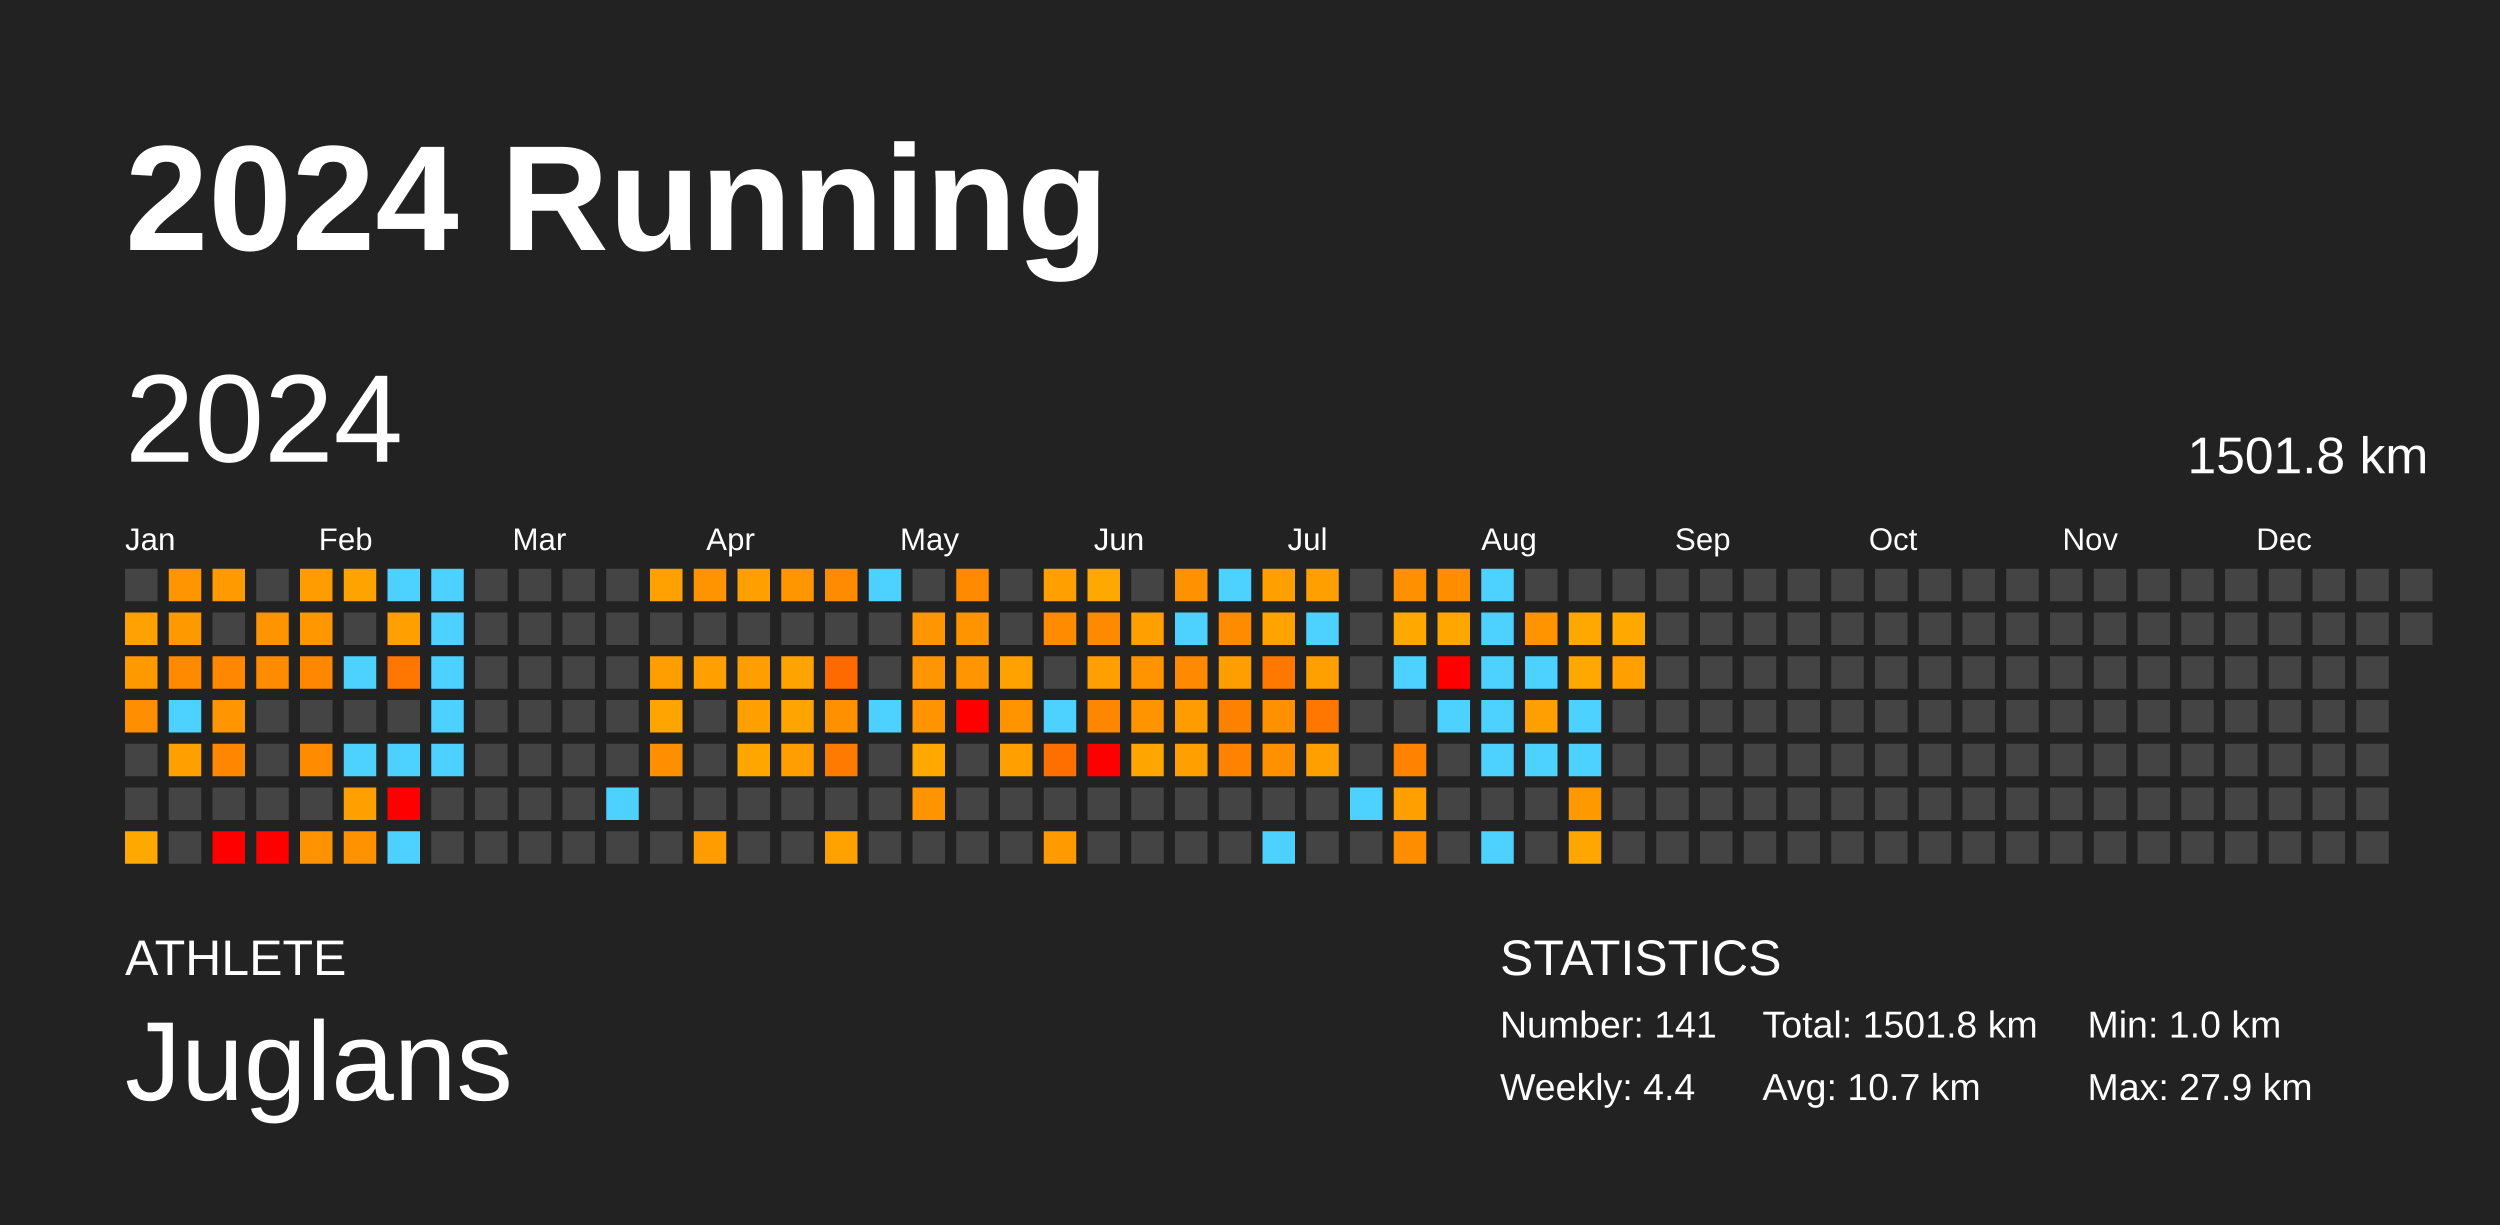
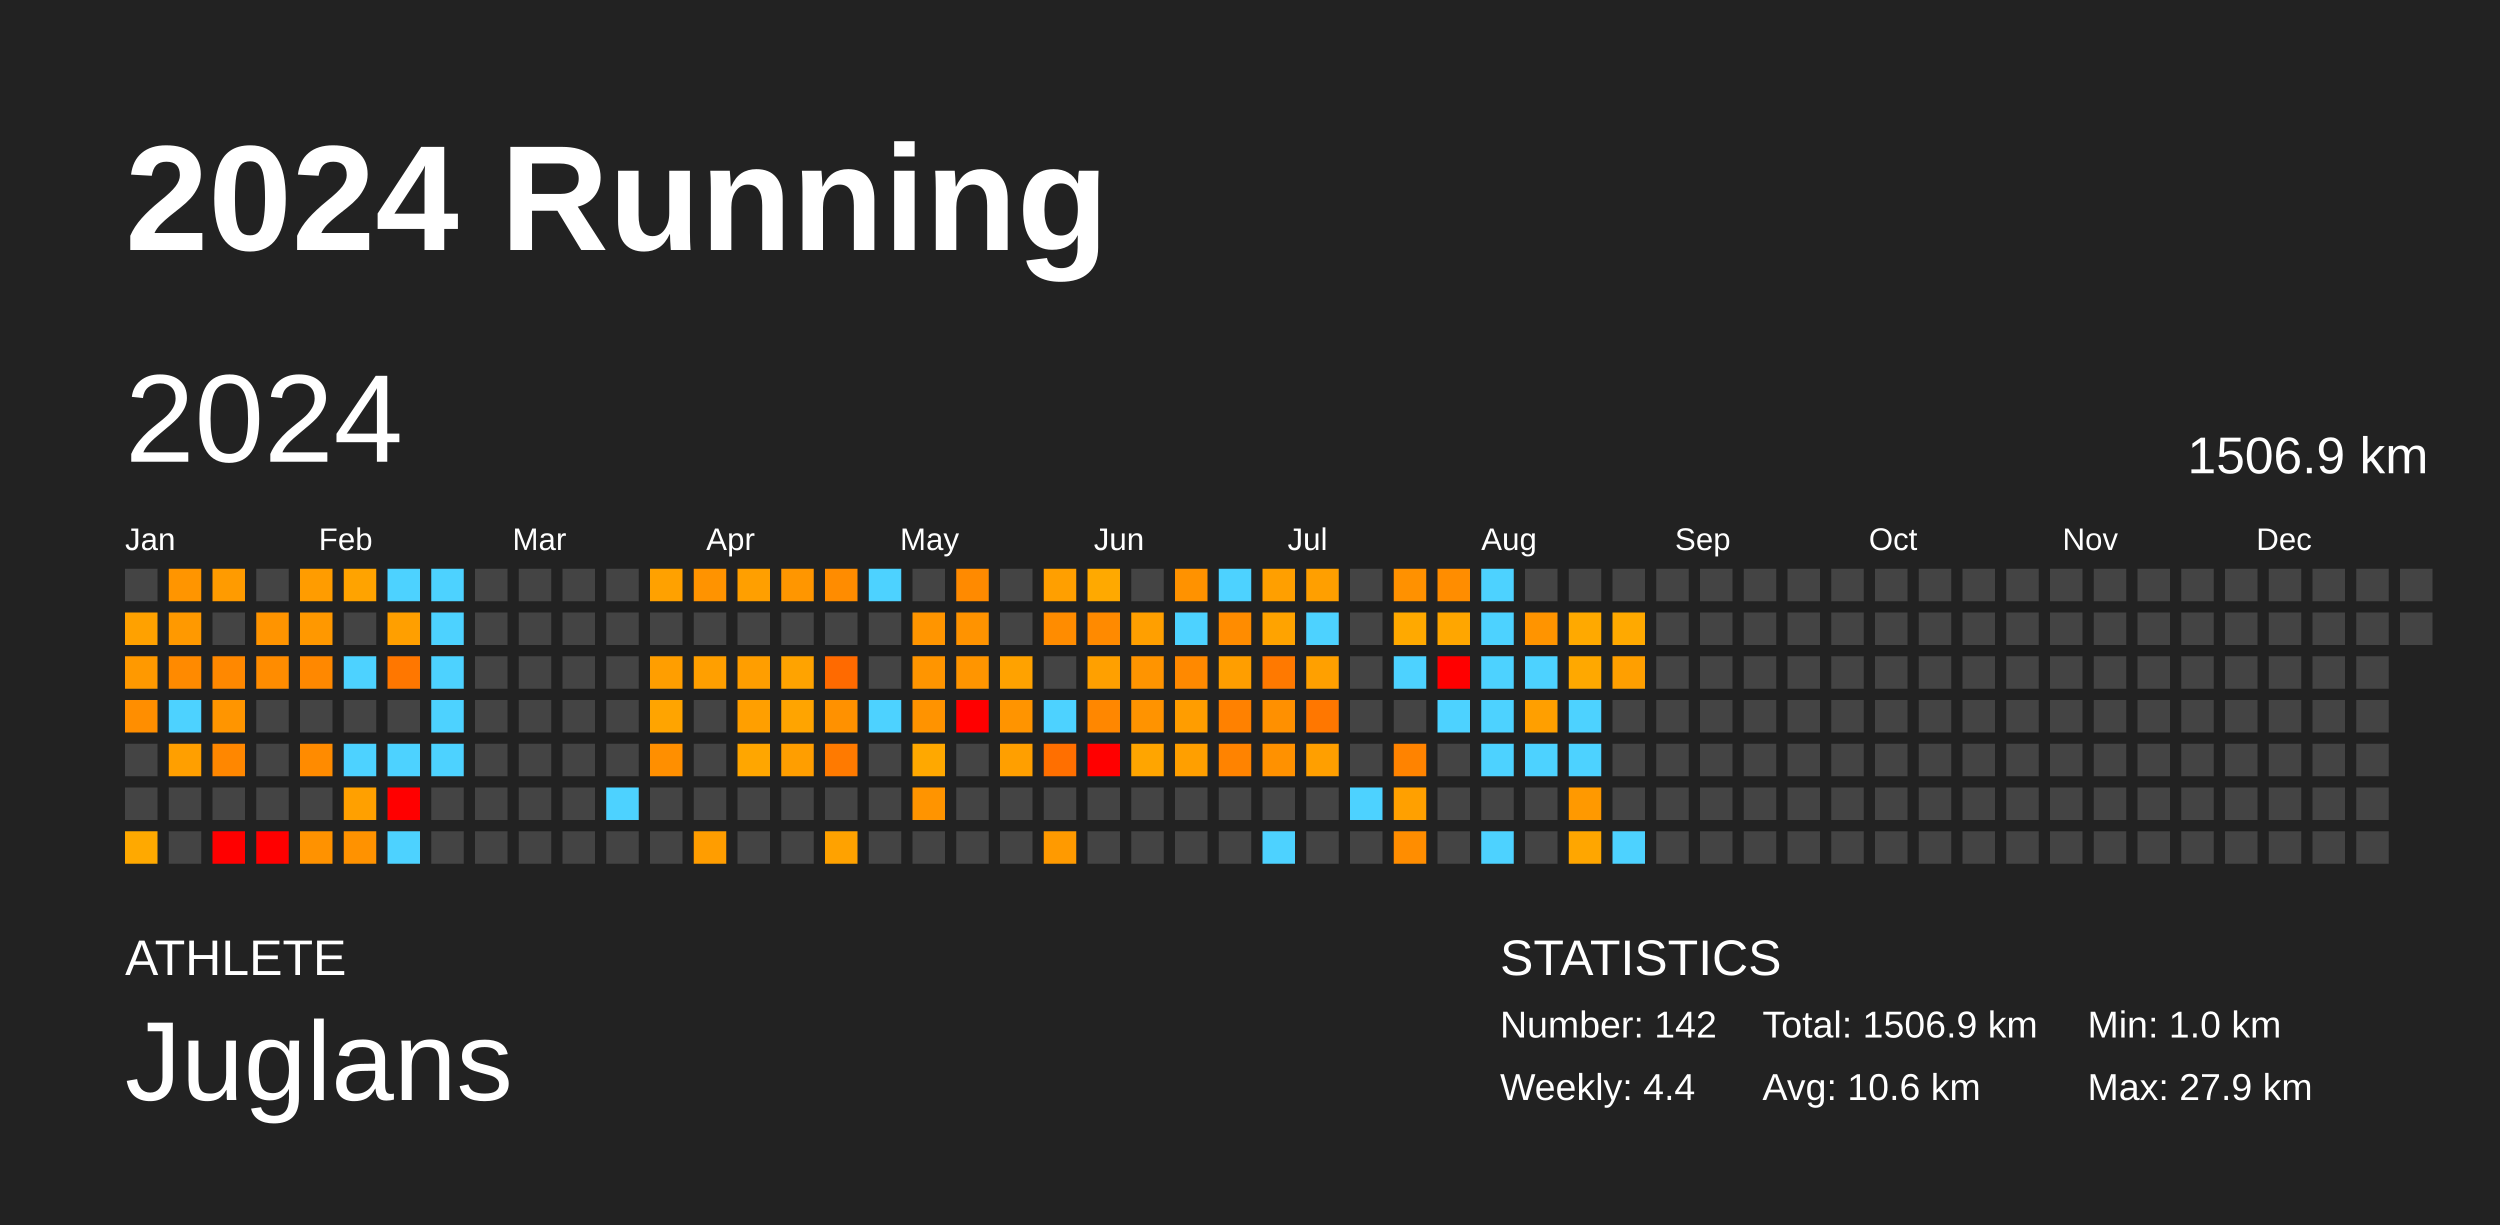
<svg xmlns="http://www.w3.org/2000/svg" baseProfile="full" height="98mm" version="1.1" viewBox="0,0,200,98" width="200mm">
  <defs />
  <rect fill="#222222" height="98" width="200" x="0" y="0" />
  <text fill="#FFFFFF" style="font-size:12px; font-family:Arial; font-weight:bold;" x="10" y="20">2024 Running</text>
  <text fill="#FFFFFF" style="font-size:4px; font-family:Arial" x="10" y="78">ATHLETE</text>
  <text fill="#FFFFFF" style="font-size:9px; font-family:Arial" x="10" y="88">Juglans</text>
  <text fill="#FFFFFF" style="font-size:4px; font-family:Arial" x="120" y="78">STATISTICS</text>
-   <text fill="#FFFFFF" style="font-size:3px; font-family:Arial" x="120" y="83">Number: 141</text>
+   <text fill="#FFFFFF" style="font-size:3px; font-family:Arial" x="120" y="83">Number: 142</text>
  <text fill="#FFFFFF" style="font-size:3px; font-family:Arial" x="120" y="88">Weekly: 4.4</text>
-   <text fill="#FFFFFF" style="font-size:3px; font-family:Arial" x="141" y="83">Total: 1501.8 km</text>
-   <text fill="#FFFFFF" style="font-size:3px; font-family:Arial" x="141" y="88">Avg: 10.7 km</text>
+   <text fill="#FFFFFF" style="font-size:3px; font-family:Arial" x="141" y="83">Total: 1506.9 km</text>
+   <text fill="#FFFFFF" style="font-size:3px; font-family:Arial" x="141" y="88">Avg: 10.6 km</text>
  <text fill="#FFFFFF" style="font-size:3px; font-family:Arial" x="167" y="83">Min: 1.0 km</text>
  <text fill="#FFFFFF" style="font-size:3px; font-family:Arial" x="167" y="88">Max: 27.9 km</text>
  <text dominant-baseline="hanging" fill="#FFFFFF" style="font-size:10.0px; font-family:Arial;" x="10" y="30">2024</text>
-   <text dominant-baseline="hanging" fill="#FFFFFF" style="font-size:4.125px; font-family:Arial;" x="175" y="35">1501.8 km</text>
+   <text dominant-baseline="hanging" fill="#FFFFFF" style="font-size:4.125px; font-family:Arial;" x="175" y="35">1506.9 km</text>
  <text fill="#FFFFFF" style="font-size:2.5px; font-family:Arial" x="10.0" y="44">Jan</text>
  <text fill="#FFFFFF" style="font-size:2.5px; font-family:Arial" x="25.5" y="44">Feb</text>
  <text fill="#FFFFFF" style="font-size:2.5px; font-family:Arial" x="41.0" y="44">Mar</text>
  <text fill="#FFFFFF" style="font-size:2.5px; font-family:Arial" x="56.5" y="44">Apr</text>
  <text fill="#FFFFFF" style="font-size:2.5px; font-family:Arial" x="72.0" y="44">May</text>
  <text fill="#FFFFFF" style="font-size:2.5px; font-family:Arial" x="87.5" y="44">Jun</text>
  <text fill="#FFFFFF" style="font-size:2.5px; font-family:Arial" x="103.0" y="44">Jul</text>
  <text fill="#FFFFFF" style="font-size:2.5px; font-family:Arial" x="118.5" y="44">Aug</text>
  <text fill="#FFFFFF" style="font-size:2.5px; font-family:Arial" x="134.0" y="44">Sep</text>
  <text fill="#FFFFFF" style="font-size:2.5px; font-family:Arial" x="149.5" y="44">Oct</text>
  <text fill="#FFFFFF" style="font-size:2.5px; font-family:Arial" x="165.0" y="44">Nov</text>
  <text fill="#FFFFFF" style="font-size:2.5px; font-family:Arial" x="180.5" y="44">Dec</text>
  <rect fill="#444444" height="2.6" width="2.6" x="10.0" y="45.5" />
  <rect fill="#ffa100" height="2.6" width="2.6" x="10.0" y="49.0" />
  <rect fill="#ff9900" height="2.6" width="2.6" x="10.0" y="52.5" />
  <rect fill="#ff8e00" height="2.6" width="2.6" x="10.0" y="56.0" />
  <rect fill="#444444" height="2.6" width="2.6" x="10.0" y="59.5" />
  <rect fill="#444444" height="2.6" width="2.6" x="10.0" y="63.0" />
  <rect fill="#ffa900" height="2.6" width="2.6" x="10.0" y="66.5" />
  <rect fill="#ff9500" height="2.6" width="2.6" x="13.5" y="45.5" />
  <rect fill="#ff9900" height="2.6" width="2.6" x="13.5" y="49.0" />
  <rect fill="#ff8a00" height="2.6" width="2.6" x="13.5" y="52.5" />
  <rect fill="#4dd2ff" height="2.6" width="2.6" x="13.5" y="56.0" />
  <rect fill="#ff9f00" height="2.6" width="2.6" x="13.5" y="59.5" />
  <rect fill="#444444" height="2.6" width="2.6" x="13.5" y="63.0" />
  <rect fill="#444444" height="2.6" width="2.6" x="13.5" y="66.5" />
  <rect fill="#ff9b00" height="2.6" width="2.6" x="17.0" y="45.5" />
  <rect fill="#444444" height="2.6" width="2.6" x="17.0" y="49.0" />
  <rect fill="#ff8800" height="2.6" width="2.6" x="17.0" y="52.5" />
  <rect fill="#ff9500" height="2.6" width="2.6" x="17.0" y="56.0" />
  <rect fill="#ff8700" height="2.6" width="2.6" x="17.0" y="59.5" />
  <rect fill="#444444" height="2.6" width="2.6" x="17.0" y="63.0" />
  <rect fill="red" height="2.6" width="2.6" x="17.0" y="66.5" />
  <rect fill="#444444" height="2.6" width="2.6" x="20.5" y="45.5" />
  <rect fill="#ff9400" height="2.6" width="2.6" x="20.5" y="49.0" />
  <rect fill="#ff8c00" height="2.6" width="2.6" x="20.5" y="52.5" />
  <rect fill="#444444" height="2.6" width="2.6" x="20.5" y="56.0" />
  <rect fill="#444444" height="2.6" width="2.6" x="20.5" y="59.5" />
  <rect fill="#444444" height="2.6" width="2.6" x="20.5" y="63.0" />
  <rect fill="red" height="2.6" width="2.6" x="20.5" y="66.5" />
  <rect fill="#ff9c00" height="2.6" width="2.6" x="24.0" y="45.5" />
  <rect fill="#ff9800" height="2.6" width="2.6" x="24.0" y="49.0" />
  <rect fill="#ff8800" height="2.6" width="2.6" x="24.0" y="52.5" />
  <rect fill="#444444" height="2.6" width="2.6" x="24.0" y="56.0" />
  <rect fill="#ff8b00" height="2.6" width="2.6" x="24.0" y="59.5" />
  <rect fill="#444444" height="2.6" width="2.6" x="24.0" y="63.0" />
  <rect fill="#ff9200" height="2.6" width="2.6" x="24.0" y="66.5" />
  <rect fill="#ffa300" height="2.6" width="2.6" x="27.5" y="45.5" />
  <rect fill="#444444" height="2.6" width="2.6" x="27.5" y="49.0" />
  <rect fill="#4dd2ff" height="2.6" width="2.6" x="27.5" y="52.5" />
  <rect fill="#444444" height="2.6" width="2.6" x="27.5" y="56.0" />
  <rect fill="#4dd2ff" height="2.6" width="2.6" x="27.5" y="59.5" />
  <rect fill="#ffa000" height="2.6" width="2.6" x="27.5" y="63.0" />
  <rect fill="#ff9200" height="2.6" width="2.6" x="27.5" y="66.5" />
  <rect fill="#4dd2ff" height="2.6" width="2.6" x="31.0" y="45.5" />
  <rect fill="#ff9f00" height="2.6" width="2.6" x="31.0" y="49.0" />
  <rect fill="#ff7700" height="2.6" width="2.6" x="31.0" y="52.5" />
  <rect fill="#444444" height="2.6" width="2.6" x="31.0" y="56.0" />
  <rect fill="#4dd2ff" height="2.6" width="2.6" x="31.0" y="59.5" />
  <rect fill="red" height="2.6" width="2.6" x="31.0" y="63.0" />
  <rect fill="#4dd2ff" height="2.6" width="2.6" x="31.0" y="66.5" />
  <rect fill="#4dd2ff" height="2.6" width="2.6" x="34.5" y="45.5" />
  <rect fill="#4dd2ff" height="2.6" width="2.6" x="34.5" y="49.0" />
  <rect fill="#4dd2ff" height="2.6" width="2.6" x="34.5" y="52.5" />
  <rect fill="#4dd2ff" height="2.6" width="2.6" x="34.5" y="56.0" />
  <rect fill="#4dd2ff" height="2.6" width="2.6" x="34.5" y="59.5" />
  <rect fill="#444444" height="2.6" width="2.6" x="34.5" y="63.0" />
  <rect fill="#444444" height="2.6" width="2.6" x="34.5" y="66.5" />
  <rect fill="#444444" height="2.6" width="2.6" x="38.0" y="45.5" />
  <rect fill="#444444" height="2.6" width="2.6" x="38.0" y="49.0" />
  <rect fill="#444444" height="2.6" width="2.6" x="38.0" y="52.5" />
  <rect fill="#444444" height="2.6" width="2.6" x="38.0" y="56.0" />
  <rect fill="#444444" height="2.6" width="2.6" x="38.0" y="59.5" />
  <rect fill="#444444" height="2.6" width="2.6" x="38.0" y="63.0" />
  <rect fill="#444444" height="2.6" width="2.6" x="38.0" y="66.5" />
  <rect fill="#444444" height="2.6" width="2.6" x="41.5" y="45.5" />
  <rect fill="#444444" height="2.6" width="2.6" x="41.5" y="49.0" />
  <rect fill="#444444" height="2.6" width="2.6" x="41.5" y="52.5" />
  <rect fill="#444444" height="2.6" width="2.6" x="41.5" y="56.0" />
  <rect fill="#444444" height="2.6" width="2.6" x="41.5" y="59.5" />
  <rect fill="#444444" height="2.6" width="2.6" x="41.5" y="63.0" />
  <rect fill="#444444" height="2.6" width="2.6" x="41.5" y="66.5" />
  <rect fill="#444444" height="2.6" width="2.6" x="45.0" y="45.5" />
  <rect fill="#444444" height="2.6" width="2.6" x="45.0" y="49.0" />
  <rect fill="#444444" height="2.6" width="2.6" x="45.0" y="52.5" />
  <rect fill="#444444" height="2.6" width="2.6" x="45.0" y="56.0" />
  <rect fill="#444444" height="2.6" width="2.6" x="45.0" y="59.5" />
  <rect fill="#444444" height="2.6" width="2.6" x="45.0" y="63.0" />
  <rect fill="#444444" height="2.6" width="2.6" x="45.0" y="66.5" />
  <rect fill="#444444" height="2.6" width="2.6" x="48.5" y="45.5" />
  <rect fill="#444444" height="2.6" width="2.6" x="48.5" y="49.0" />
  <rect fill="#444444" height="2.6" width="2.6" x="48.5" y="52.5" />
  <rect fill="#444444" height="2.6" width="2.6" x="48.5" y="56.0" />
  <rect fill="#444444" height="2.6" width="2.6" x="48.5" y="59.5" />
  <rect fill="#4dd2ff" height="2.6" width="2.6" x="48.5" y="63.0" />
  <rect fill="#444444" height="2.6" width="2.6" x="48.5" y="66.5" />
  <rect fill="#ffa100" height="2.6" width="2.6" x="52.0" y="45.5" />
  <rect fill="#444444" height="2.6" width="2.6" x="52.0" y="49.0" />
  <rect fill="#ff9e00" height="2.6" width="2.6" x="52.0" y="52.5" />
  <rect fill="#ffa400" height="2.6" width="2.6" x="52.0" y="56.0" />
  <rect fill="#ff8f00" height="2.6" width="2.6" x="52.0" y="59.5" />
  <rect fill="#444444" height="2.6" width="2.6" x="52.0" y="63.0" />
  <rect fill="#444444" height="2.6" width="2.6" x="52.0" y="66.5" />
  <rect fill="#ff9300" height="2.6" width="2.6" x="55.5" y="45.5" />
  <rect fill="#444444" height="2.6" width="2.6" x="55.5" y="49.0" />
  <rect fill="#ff9f00" height="2.6" width="2.6" x="55.5" y="52.5" />
  <rect fill="#444444" height="2.6" width="2.6" x="55.5" y="56.0" />
  <rect fill="#444444" height="2.6" width="2.6" x="55.5" y="59.5" />
  <rect fill="#444444" height="2.6" width="2.6" x="55.5" y="63.0" />
  <rect fill="#ff9d00" height="2.6" width="2.6" x="55.5" y="66.5" />
  <rect fill="#ff9f00" height="2.6" width="2.6" x="59.0" y="45.5" />
  <rect fill="#444444" height="2.6" width="2.6" x="59.0" y="49.0" />
  <rect fill="#ff9e00" height="2.6" width="2.6" x="59.0" y="52.5" />
  <rect fill="#ff9f00" height="2.6" width="2.6" x="59.0" y="56.0" />
  <rect fill="#ffa600" height="2.6" width="2.6" x="59.0" y="59.5" />
  <rect fill="#444444" height="2.6" width="2.6" x="59.0" y="63.0" />
  <rect fill="#444444" height="2.6" width="2.6" x="59.0" y="66.5" />
  <rect fill="#ff9600" height="2.6" width="2.6" x="62.5" y="45.5" />
  <rect fill="#444444" height="2.6" width="2.6" x="62.5" y="49.0" />
  <rect fill="#ffa300" height="2.6" width="2.6" x="62.5" y="52.5" />
  <rect fill="#ffa400" height="2.6" width="2.6" x="62.5" y="56.0" />
  <rect fill="#ff9e00" height="2.6" width="2.6" x="62.5" y="59.5" />
  <rect fill="#444444" height="2.6" width="2.6" x="62.5" y="63.0" />
  <rect fill="#444444" height="2.6" width="2.6" x="62.5" y="66.5" />
  <rect fill="#ff8c00" height="2.6" width="2.6" x="66.0" y="45.5" />
  <rect fill="#444444" height="2.6" width="2.6" x="66.0" y="49.0" />
  <rect fill="#ff6a00" height="2.6" width="2.6" x="66.0" y="52.5" />
  <rect fill="#ff9100" height="2.6" width="2.6" x="66.0" y="56.0" />
  <rect fill="#ff7a00" height="2.6" width="2.6" x="66.0" y="59.5" />
  <rect fill="#444444" height="2.6" width="2.6" x="66.0" y="63.0" />
  <rect fill="#ffa200" height="2.6" width="2.6" x="66.0" y="66.5" />
  <rect fill="#4dd2ff" height="2.6" width="2.6" x="69.5" y="45.5" />
  <rect fill="#444444" height="2.6" width="2.6" x="69.5" y="49.0" />
  <rect fill="#444444" height="2.6" width="2.6" x="69.5" y="52.5" />
  <rect fill="#4dd2ff" height="2.6" width="2.6" x="69.5" y="56.0" />
  <rect fill="#444444" height="2.6" width="2.6" x="69.5" y="59.5" />
  <rect fill="#444444" height="2.6" width="2.6" x="69.5" y="63.0" />
  <rect fill="#444444" height="2.6" width="2.6" x="69.5" y="66.5" />
  <rect fill="#444444" height="2.6" width="2.6" x="73.0" y="45.5" />
  <rect fill="#ff9500" height="2.6" width="2.6" x="73.0" y="49.0" />
  <rect fill="#ff9500" height="2.6" width="2.6" x="73.0" y="52.5" />
  <rect fill="#ff9300" height="2.6" width="2.6" x="73.0" y="56.0" />
  <rect fill="#ffa800" height="2.6" width="2.6" x="73.0" y="59.5" />
  <rect fill="#ff9400" height="2.6" width="2.6" x="73.0" y="63.0" />
  <rect fill="#444444" height="2.6" width="2.6" x="73.0" y="66.5" />
  <rect fill="#ff8a00" height="2.6" width="2.6" x="76.5" y="45.5" />
  <rect fill="#ff9300" height="2.6" width="2.6" x="76.5" y="49.0" />
  <rect fill="#ff9500" height="2.6" width="2.6" x="76.5" y="52.5" />
  <rect fill="red" height="2.6" width="2.6" x="76.5" y="56.0" />
  <rect fill="#444444" height="2.6" width="2.6" x="76.5" y="59.5" />
  <rect fill="#444444" height="2.6" width="2.6" x="76.5" y="63.0" />
  <rect fill="#444444" height="2.6" width="2.6" x="76.5" y="66.5" />
  <rect fill="#444444" height="2.6" width="2.6" x="80.0" y="45.5" />
  <rect fill="#444444" height="2.6" width="2.6" x="80.0" y="49.0" />
  <rect fill="#ffa200" height="2.6" width="2.6" x="80.0" y="52.5" />
  <rect fill="#ff9400" height="2.6" width="2.6" x="80.0" y="56.0" />
  <rect fill="#ff9f00" height="2.6" width="2.6" x="80.0" y="59.5" />
  <rect fill="#444444" height="2.6" width="2.6" x="80.0" y="63.0" />
  <rect fill="#444444" height="2.6" width="2.6" x="80.0" y="66.5" />
  <rect fill="#ff9f00" height="2.6" width="2.6" x="83.5" y="45.5" />
  <rect fill="#ff8c00" height="2.6" width="2.6" x="83.5" y="49.0" />
  <rect fill="#444444" height="2.6" width="2.6" x="83.5" y="52.5" />
  <rect fill="#4dd2ff" height="2.6" width="2.6" x="83.5" y="56.0" />
  <rect fill="#ff6f00" height="2.6" width="2.6" x="83.5" y="59.5" />
  <rect fill="#444444" height="2.6" width="2.6" x="83.5" y="63.0" />
  <rect fill="#ff9a00" height="2.6" width="2.6" x="83.5" y="66.5" />
  <rect fill="#ffa900" height="2.6" width="2.6" x="87.0" y="45.5" />
  <rect fill="#ff8a00" height="2.6" width="2.6" x="87.0" y="49.0" />
  <rect fill="#ffa000" height="2.6" width="2.6" x="87.0" y="52.5" />
  <rect fill="#ff8700" height="2.6" width="2.6" x="87.0" y="56.0" />
  <rect fill="red" height="2.6" width="2.6" x="87.0" y="59.5" />
  <rect fill="#444444" height="2.6" width="2.6" x="87.0" y="63.0" />
  <rect fill="#444444" height="2.6" width="2.6" x="87.0" y="66.5" />
  <rect fill="#444444" height="2.6" width="2.6" x="90.5" y="45.5" />
  <rect fill="#ff9f00" height="2.6" width="2.6" x="90.5" y="49.0" />
  <rect fill="#ff9400" height="2.6" width="2.6" x="90.5" y="52.5" />
  <rect fill="#ff9300" height="2.6" width="2.6" x="90.5" y="56.0" />
  <rect fill="#ffa500" height="2.6" width="2.6" x="90.5" y="59.5" />
  <rect fill="#444444" height="2.6" width="2.6" x="90.5" y="63.0" />
  <rect fill="#444444" height="2.6" width="2.6" x="90.5" y="66.5" />
  <rect fill="#ff9200" height="2.6" width="2.6" x="94.0" y="45.5" />
  <rect fill="#4dd2ff" height="2.6" width="2.6" x="94.0" y="49.0" />
  <rect fill="#ff8900" height="2.6" width="2.6" x="94.0" y="52.5" />
  <rect fill="#ff9d00" height="2.6" width="2.6" x="94.0" y="56.0" />
  <rect fill="#ff9f00" height="2.6" width="2.6" x="94.0" y="59.5" />
  <rect fill="#444444" height="2.6" width="2.6" x="94.0" y="63.0" />
  <rect fill="#444444" height="2.6" width="2.6" x="94.0" y="66.5" />
  <rect fill="#4dd2ff" height="2.6" width="2.6" x="97.5" y="45.5" />
  <rect fill="#ff8c00" height="2.6" width="2.6" x="97.5" y="49.0" />
  <rect fill="#ff9e00" height="2.6" width="2.6" x="97.5" y="52.5" />
  <rect fill="#ff8100" height="2.6" width="2.6" x="97.5" y="56.0" />
  <rect fill="#ff8300" height="2.6" width="2.6" x="97.5" y="59.5" />
  <rect fill="#444444" height="2.6" width="2.6" x="97.5" y="63.0" />
  <rect fill="#444444" height="2.6" width="2.6" x="97.5" y="66.5" />
  <rect fill="#ff9f00" height="2.6" width="2.6" x="101.0" y="45.5" />
  <rect fill="#ffa300" height="2.6" width="2.6" x="101.0" y="49.0" />
  <rect fill="#ff7900" height="2.6" width="2.6" x="101.0" y="52.5" />
  <rect fill="#ff9000" height="2.6" width="2.6" x="101.0" y="56.0" />
  <rect fill="#ff9100" height="2.6" width="2.6" x="101.0" y="59.5" />
  <rect fill="#444444" height="2.6" width="2.6" x="101.0" y="63.0" />
  <rect fill="#4dd2ff" height="2.6" width="2.6" x="101.0" y="66.5" />
  <rect fill="#ff9f00" height="2.6" width="2.6" x="104.5" y="45.5" />
  <rect fill="#4dd2ff" height="2.6" width="2.6" x="104.5" y="49.0" />
  <rect fill="#ffa000" height="2.6" width="2.6" x="104.5" y="52.5" />
  <rect fill="#ff7700" height="2.6" width="2.6" x="104.5" y="56.0" />
  <rect fill="#ff9f00" height="2.6" width="2.6" x="104.5" y="59.5" />
  <rect fill="#444444" height="2.6" width="2.6" x="104.5" y="63.0" />
  <rect fill="#444444" height="2.6" width="2.6" x="104.5" y="66.5" />
  <rect fill="#444444" height="2.6" width="2.6" x="108.0" y="45.5" />
  <rect fill="#444444" height="2.6" width="2.6" x="108.0" y="49.0" />
  <rect fill="#444444" height="2.6" width="2.6" x="108.0" y="52.5" />
  <rect fill="#444444" height="2.6" width="2.6" x="108.0" y="56.0" />
  <rect fill="#444444" height="2.6" width="2.6" x="108.0" y="59.5" />
  <rect fill="#4dd2ff" height="2.6" width="2.6" x="108.0" y="63.0" />
  <rect fill="#444444" height="2.6" width="2.6" x="108.0" y="66.5" />
  <rect fill="#ff9100" height="2.6" width="2.6" x="111.5" y="45.5" />
  <rect fill="#ffa900" height="2.6" width="2.6" x="111.5" y="49.0" />
  <rect fill="#4dd2ff" height="2.6" width="2.6" x="111.5" y="52.5" />
  <rect fill="#444444" height="2.6" width="2.6" x="111.5" y="56.0" />
  <rect fill="#ff8300" height="2.6" width="2.6" x="111.5" y="59.5" />
  <rect fill="#ffa000" height="2.6" width="2.6" x="111.5" y="63.0" />
  <rect fill="#ff8d00" height="2.6" width="2.6" x="111.5" y="66.5" />
  <rect fill="#ff8d00" height="2.6" width="2.6" x="115.0" y="45.5" />
  <rect fill="#ffa600" height="2.6" width="2.6" x="115.0" y="49.0" />
  <rect fill="red" height="2.6" width="2.6" x="115.0" y="52.5" />
  <rect fill="#4dd2ff" height="2.6" width="2.6" x="115.0" y="56.0" />
  <rect fill="#444444" height="2.6" width="2.6" x="115.0" y="59.5" />
  <rect fill="#444444" height="2.6" width="2.6" x="115.0" y="63.0" />
  <rect fill="#444444" height="2.6" width="2.6" x="115.0" y="66.5" />
  <rect fill="#4dd2ff" height="2.6" width="2.6" x="118.5" y="45.5" />
  <rect fill="#4dd2ff" height="2.6" width="2.6" x="118.5" y="49.0" />
  <rect fill="#4dd2ff" height="2.6" width="2.6" x="118.5" y="52.5" />
  <rect fill="#4dd2ff" height="2.6" width="2.6" x="118.5" y="56.0" />
  <rect fill="#4dd2ff" height="2.6" width="2.6" x="118.5" y="59.5" />
  <rect fill="#444444" height="2.6" width="2.6" x="118.5" y="63.0" />
  <rect fill="#4dd2ff" height="2.6" width="2.6" x="118.5" y="66.5" />
  <rect fill="#444444" height="2.6" width="2.6" x="122.0" y="45.5" />
  <rect fill="#ff9400" height="2.6" width="2.6" x="122.0" y="49.0" />
  <rect fill="#4dd2ff" height="2.6" width="2.6" x="122.0" y="52.5" />
  <rect fill="#ff9f00" height="2.6" width="2.6" x="122.0" y="56.0" />
  <rect fill="#4dd2ff" height="2.6" width="2.6" x="122.0" y="59.5" />
  <rect fill="#444444" height="2.6" width="2.6" x="122.0" y="63.0" />
  <rect fill="#444444" height="2.6" width="2.6" x="122.0" y="66.5" />
  <rect fill="#444444" height="2.6" width="2.6" x="125.5" y="45.5" />
  <rect fill="#ffa900" height="2.6" width="2.6" x="125.5" y="49.0" />
  <rect fill="#ffa800" height="2.6" width="2.6" x="125.5" y="52.5" />
  <rect fill="#4dd2ff" height="2.6" width="2.6" x="125.5" y="56.0" />
  <rect fill="#4dd2ff" height="2.6" width="2.6" x="125.5" y="59.5" />
  <rect fill="#ff9900" height="2.6" width="2.6" x="125.5" y="63.0" />
  <rect fill="#ffa600" height="2.6" width="2.6" x="125.5" y="66.5" />
  <rect fill="#444444" height="2.6" width="2.6" x="129.0" y="45.5" />
  <rect fill="#ffa900" height="2.6" width="2.6" x="129.0" y="49.0" />
  <rect fill="#ff9f00" height="2.6" width="2.6" x="129.0" y="52.5" />
  <rect fill="#444444" height="2.6" width="2.6" x="129.0" y="56.0" />
  <rect fill="#444444" height="2.6" width="2.6" x="129.0" y="59.5" />
  <rect fill="#444444" height="2.6" width="2.6" x="129.0" y="63.0" />
-   <rect fill="#444444" height="2.6" width="2.6" x="129.0" y="66.5" />
+   <rect fill="#4dd2ff" height="2.6" width="2.6" x="129.0" y="66.5" />
  <rect fill="#444444" height="2.6" width="2.6" x="132.5" y="45.5" />
  <rect fill="#444444" height="2.6" width="2.6" x="132.5" y="49.0" />
  <rect fill="#444444" height="2.6" width="2.6" x="132.5" y="52.5" />
  <rect fill="#444444" height="2.6" width="2.6" x="132.5" y="56.0" />
  <rect fill="#444444" height="2.6" width="2.6" x="132.5" y="59.5" />
  <rect fill="#444444" height="2.6" width="2.6" x="132.5" y="63.0" />
  <rect fill="#444444" height="2.6" width="2.6" x="132.5" y="66.5" />
  <rect fill="#444444" height="2.6" width="2.6" x="136.0" y="45.5" />
  <rect fill="#444444" height="2.6" width="2.6" x="136.0" y="49.0" />
  <rect fill="#444444" height="2.6" width="2.6" x="136.0" y="52.5" />
  <rect fill="#444444" height="2.6" width="2.6" x="136.0" y="56.0" />
  <rect fill="#444444" height="2.6" width="2.6" x="136.0" y="59.5" />
  <rect fill="#444444" height="2.6" width="2.6" x="136.0" y="63.0" />
  <rect fill="#444444" height="2.6" width="2.6" x="136.0" y="66.5" />
  <rect fill="#444444" height="2.6" width="2.6" x="139.5" y="45.5" />
  <rect fill="#444444" height="2.6" width="2.6" x="139.5" y="49.0" />
  <rect fill="#444444" height="2.6" width="2.6" x="139.5" y="52.5" />
  <rect fill="#444444" height="2.6" width="2.6" x="139.5" y="56.0" />
  <rect fill="#444444" height="2.6" width="2.6" x="139.5" y="59.5" />
  <rect fill="#444444" height="2.6" width="2.6" x="139.5" y="63.0" />
  <rect fill="#444444" height="2.6" width="2.6" x="139.5" y="66.5" />
  <rect fill="#444444" height="2.6" width="2.6" x="143.0" y="45.5" />
  <rect fill="#444444" height="2.6" width="2.6" x="143.0" y="49.0" />
  <rect fill="#444444" height="2.6" width="2.6" x="143.0" y="52.5" />
  <rect fill="#444444" height="2.6" width="2.6" x="143.0" y="56.0" />
  <rect fill="#444444" height="2.6" width="2.6" x="143.0" y="59.5" />
  <rect fill="#444444" height="2.6" width="2.6" x="143.0" y="63.0" />
  <rect fill="#444444" height="2.6" width="2.6" x="143.0" y="66.5" />
  <rect fill="#444444" height="2.6" width="2.6" x="146.5" y="45.5" />
  <rect fill="#444444" height="2.6" width="2.6" x="146.5" y="49.0" />
  <rect fill="#444444" height="2.6" width="2.6" x="146.5" y="52.5" />
  <rect fill="#444444" height="2.6" width="2.6" x="146.5" y="56.0" />
  <rect fill="#444444" height="2.6" width="2.6" x="146.5" y="59.5" />
  <rect fill="#444444" height="2.6" width="2.6" x="146.5" y="63.0" />
  <rect fill="#444444" height="2.6" width="2.6" x="146.5" y="66.5" />
  <rect fill="#444444" height="2.6" width="2.6" x="150.0" y="45.5" />
  <rect fill="#444444" height="2.6" width="2.6" x="150.0" y="49.0" />
  <rect fill="#444444" height="2.6" width="2.6" x="150.0" y="52.5" />
  <rect fill="#444444" height="2.6" width="2.6" x="150.0" y="56.0" />
  <rect fill="#444444" height="2.6" width="2.6" x="150.0" y="59.5" />
  <rect fill="#444444" height="2.6" width="2.6" x="150.0" y="63.0" />
  <rect fill="#444444" height="2.6" width="2.6" x="150.0" y="66.5" />
  <rect fill="#444444" height="2.6" width="2.6" x="153.5" y="45.5" />
  <rect fill="#444444" height="2.6" width="2.6" x="153.5" y="49.0" />
  <rect fill="#444444" height="2.6" width="2.6" x="153.5" y="52.5" />
  <rect fill="#444444" height="2.6" width="2.6" x="153.5" y="56.0" />
  <rect fill="#444444" height="2.6" width="2.6" x="153.5" y="59.5" />
  <rect fill="#444444" height="2.6" width="2.6" x="153.5" y="63.0" />
  <rect fill="#444444" height="2.6" width="2.6" x="153.5" y="66.5" />
  <rect fill="#444444" height="2.6" width="2.6" x="157.0" y="45.5" />
  <rect fill="#444444" height="2.6" width="2.6" x="157.0" y="49.0" />
  <rect fill="#444444" height="2.6" width="2.6" x="157.0" y="52.5" />
  <rect fill="#444444" height="2.6" width="2.6" x="157.0" y="56.0" />
  <rect fill="#444444" height="2.6" width="2.6" x="157.0" y="59.5" />
  <rect fill="#444444" height="2.6" width="2.6" x="157.0" y="63.0" />
  <rect fill="#444444" height="2.6" width="2.6" x="157.0" y="66.5" />
  <rect fill="#444444" height="2.6" width="2.6" x="160.5" y="45.5" />
  <rect fill="#444444" height="2.6" width="2.6" x="160.5" y="49.0" />
  <rect fill="#444444" height="2.6" width="2.6" x="160.5" y="52.5" />
  <rect fill="#444444" height="2.6" width="2.6" x="160.5" y="56.0" />
  <rect fill="#444444" height="2.6" width="2.6" x="160.5" y="59.5" />
  <rect fill="#444444" height="2.6" width="2.6" x="160.5" y="63.0" />
  <rect fill="#444444" height="2.6" width="2.6" x="160.5" y="66.5" />
  <rect fill="#444444" height="2.6" width="2.6" x="164.0" y="45.5" />
  <rect fill="#444444" height="2.6" width="2.6" x="164.0" y="49.0" />
  <rect fill="#444444" height="2.6" width="2.6" x="164.0" y="52.5" />
  <rect fill="#444444" height="2.6" width="2.6" x="164.0" y="56.0" />
  <rect fill="#444444" height="2.6" width="2.6" x="164.0" y="59.5" />
  <rect fill="#444444" height="2.6" width="2.6" x="164.0" y="63.0" />
  <rect fill="#444444" height="2.6" width="2.6" x="164.0" y="66.5" />
  <rect fill="#444444" height="2.6" width="2.6" x="167.5" y="45.5" />
  <rect fill="#444444" height="2.6" width="2.6" x="167.5" y="49.0" />
  <rect fill="#444444" height="2.6" width="2.6" x="167.5" y="52.5" />
  <rect fill="#444444" height="2.6" width="2.6" x="167.5" y="56.0" />
  <rect fill="#444444" height="2.6" width="2.6" x="167.5" y="59.5" />
  <rect fill="#444444" height="2.6" width="2.6" x="167.5" y="63.0" />
  <rect fill="#444444" height="2.6" width="2.6" x="167.5" y="66.5" />
  <rect fill="#444444" height="2.6" width="2.6" x="171.0" y="45.5" />
  <rect fill="#444444" height="2.6" width="2.6" x="171.0" y="49.0" />
  <rect fill="#444444" height="2.6" width="2.6" x="171.0" y="52.5" />
  <rect fill="#444444" height="2.6" width="2.6" x="171.0" y="56.0" />
  <rect fill="#444444" height="2.6" width="2.6" x="171.0" y="59.5" />
  <rect fill="#444444" height="2.6" width="2.6" x="171.0" y="63.0" />
  <rect fill="#444444" height="2.6" width="2.6" x="171.0" y="66.5" />
  <rect fill="#444444" height="2.6" width="2.6" x="174.5" y="45.5" />
  <rect fill="#444444" height="2.6" width="2.6" x="174.5" y="49.0" />
  <rect fill="#444444" height="2.6" width="2.6" x="174.5" y="52.5" />
  <rect fill="#444444" height="2.6" width="2.6" x="174.5" y="56.0" />
  <rect fill="#444444" height="2.6" width="2.6" x="174.5" y="59.5" />
  <rect fill="#444444" height="2.6" width="2.6" x="174.5" y="63.0" />
  <rect fill="#444444" height="2.6" width="2.6" x="174.5" y="66.5" />
  <rect fill="#444444" height="2.6" width="2.6" x="178.0" y="45.5" />
  <rect fill="#444444" height="2.6" width="2.6" x="178.0" y="49.0" />
  <rect fill="#444444" height="2.6" width="2.6" x="178.0" y="52.5" />
  <rect fill="#444444" height="2.6" width="2.6" x="178.0" y="56.0" />
  <rect fill="#444444" height="2.6" width="2.6" x="178.0" y="59.5" />
  <rect fill="#444444" height="2.6" width="2.6" x="178.0" y="63.0" />
  <rect fill="#444444" height="2.6" width="2.6" x="178.0" y="66.5" />
  <rect fill="#444444" height="2.6" width="2.6" x="181.5" y="45.5" />
  <rect fill="#444444" height="2.6" width="2.6" x="181.5" y="49.0" />
  <rect fill="#444444" height="2.6" width="2.6" x="181.5" y="52.5" />
  <rect fill="#444444" height="2.6" width="2.6" x="181.5" y="56.0" />
  <rect fill="#444444" height="2.6" width="2.6" x="181.5" y="59.5" />
  <rect fill="#444444" height="2.6" width="2.6" x="181.5" y="63.0" />
  <rect fill="#444444" height="2.6" width="2.6" x="181.5" y="66.5" />
  <rect fill="#444444" height="2.6" width="2.6" x="185.0" y="45.5" />
  <rect fill="#444444" height="2.6" width="2.6" x="185.0" y="49.0" />
  <rect fill="#444444" height="2.6" width="2.6" x="185.0" y="52.5" />
  <rect fill="#444444" height="2.6" width="2.6" x="185.0" y="56.0" />
  <rect fill="#444444" height="2.6" width="2.6" x="185.0" y="59.5" />
  <rect fill="#444444" height="2.6" width="2.6" x="185.0" y="63.0" />
  <rect fill="#444444" height="2.6" width="2.6" x="185.0" y="66.5" />
  <rect fill="#444444" height="2.6" width="2.6" x="188.5" y="45.5" />
  <rect fill="#444444" height="2.6" width="2.6" x="188.5" y="49.0" />
  <rect fill="#444444" height="2.6" width="2.6" x="188.5" y="52.5" />
  <rect fill="#444444" height="2.6" width="2.6" x="188.5" y="56.0" />
  <rect fill="#444444" height="2.6" width="2.6" x="188.5" y="59.5" />
  <rect fill="#444444" height="2.6" width="2.6" x="188.5" y="63.0" />
  <rect fill="#444444" height="2.6" width="2.6" x="188.5" y="66.5" />
  <rect fill="#444444" height="2.6" width="2.6" x="192.0" y="45.5" />
  <rect fill="#444444" height="2.6" width="2.6" x="192.0" y="49.0" />
</svg>
